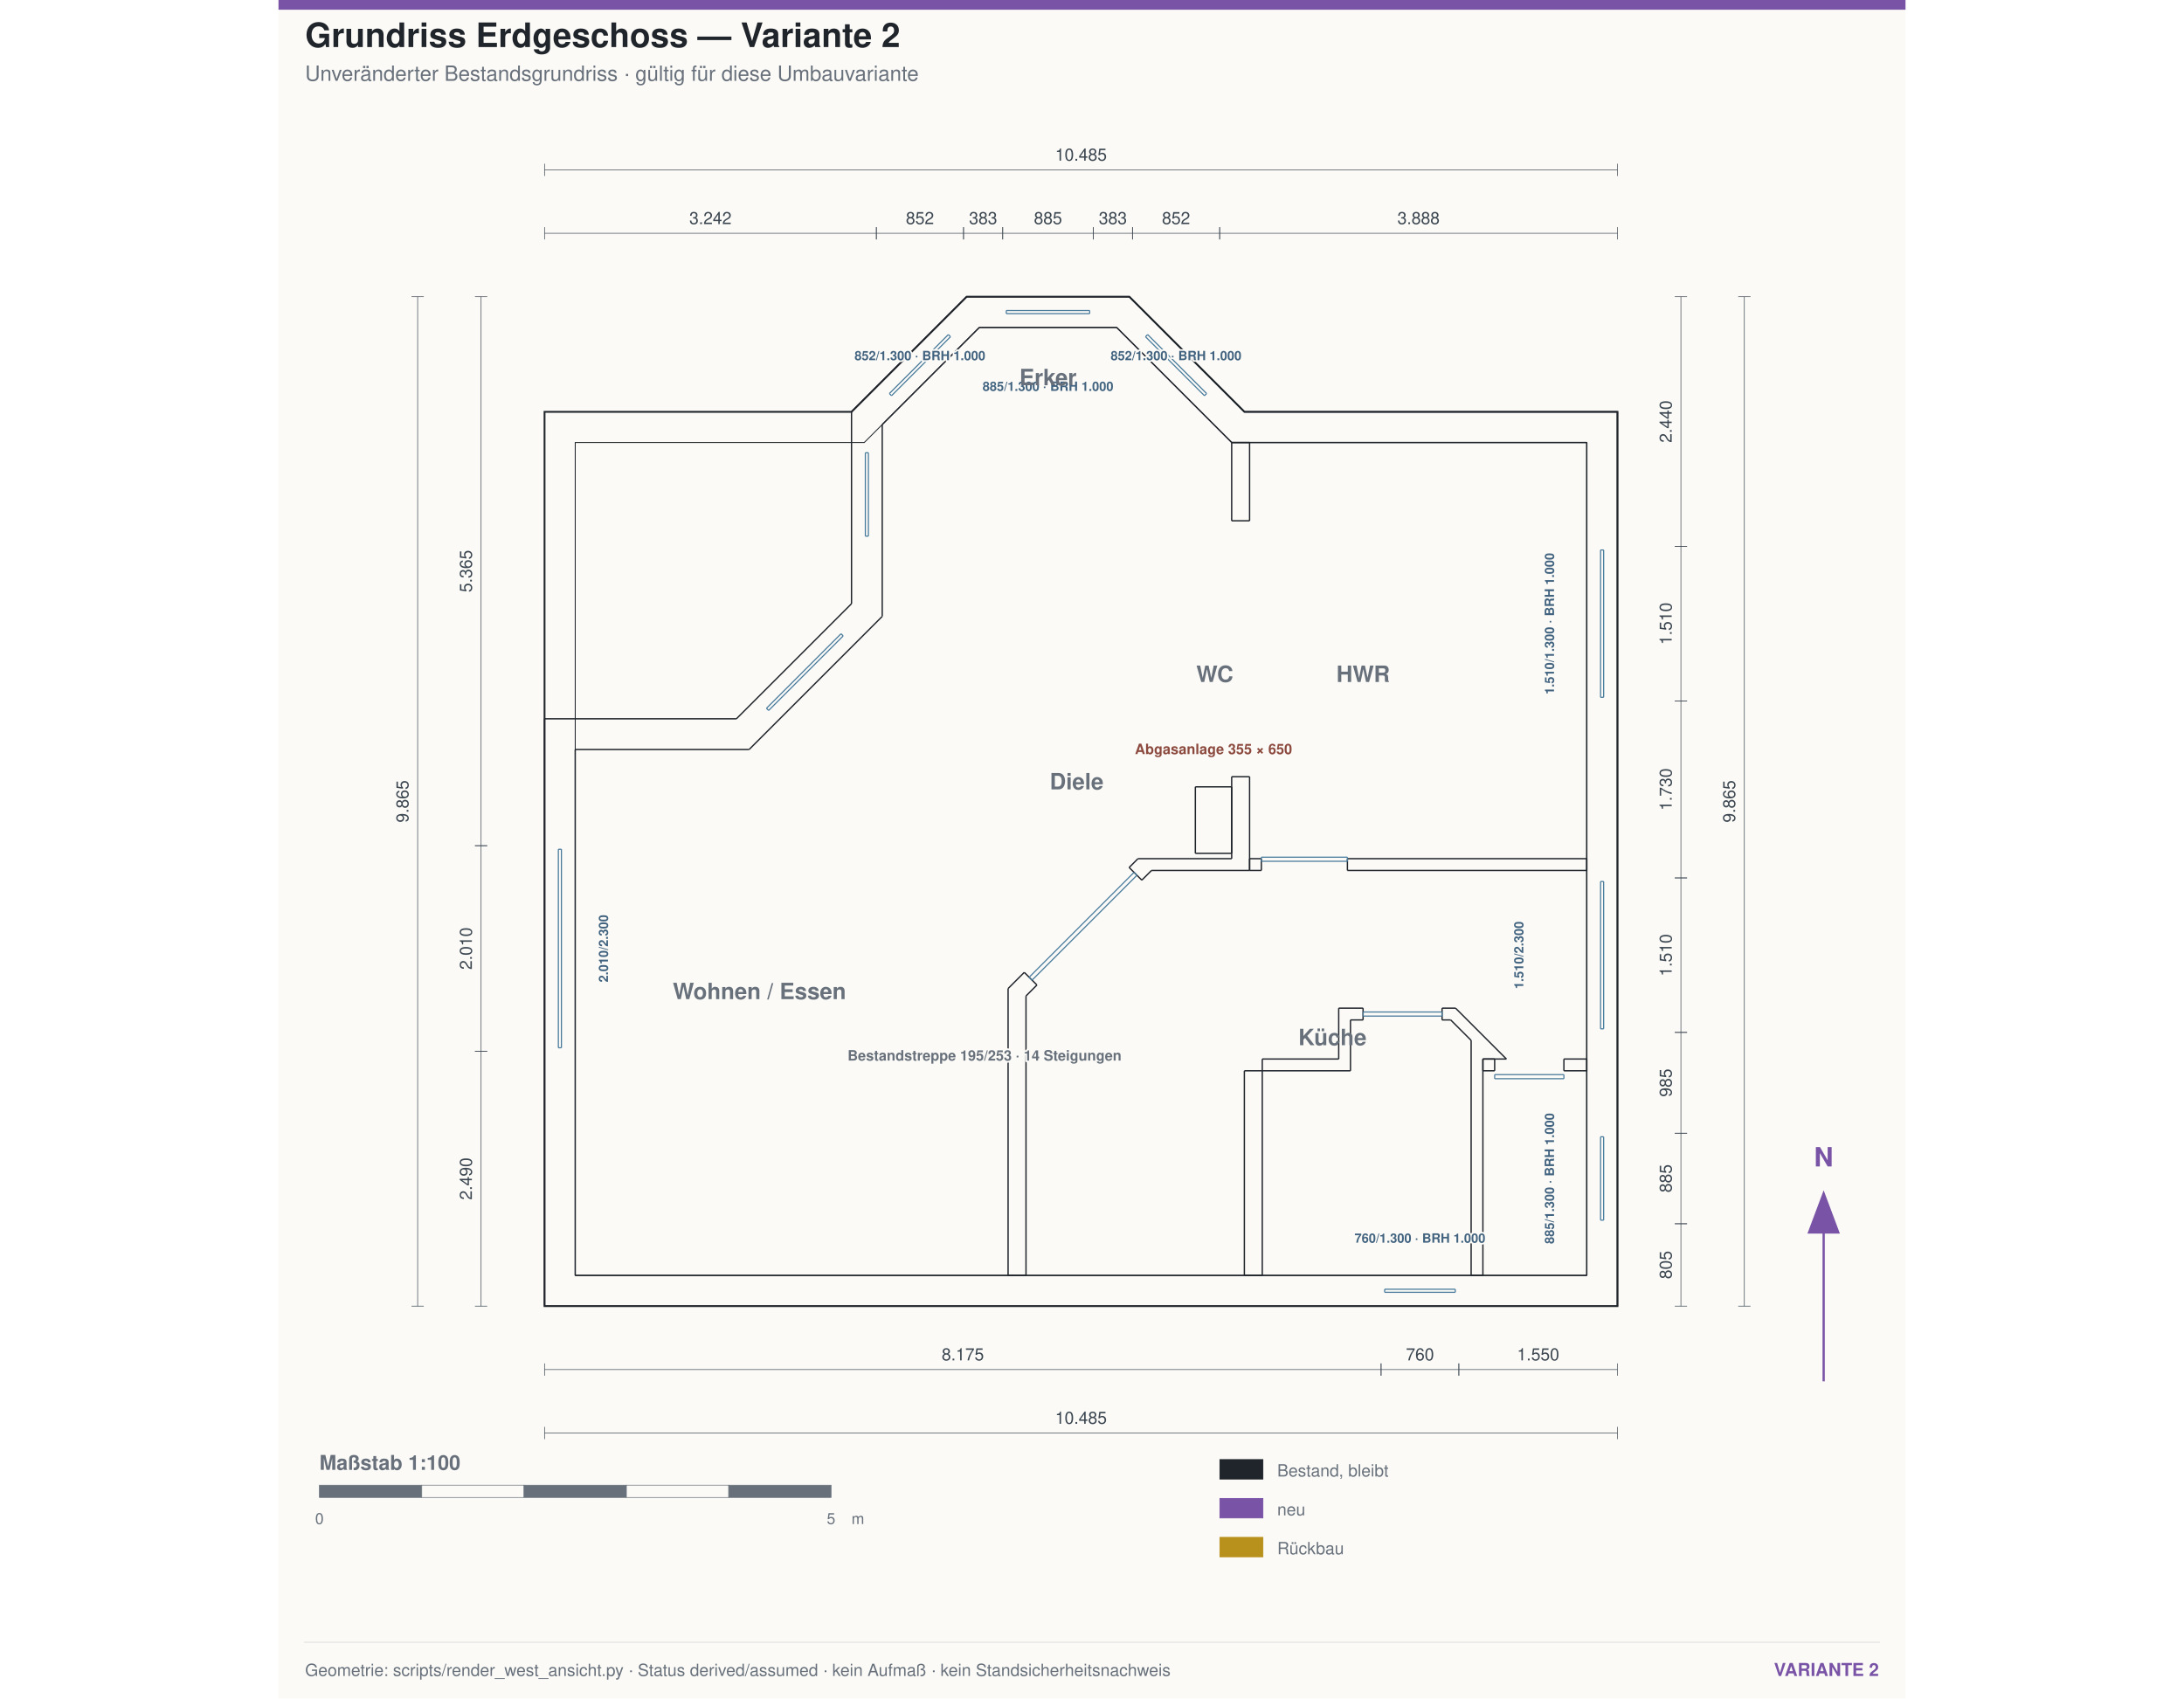
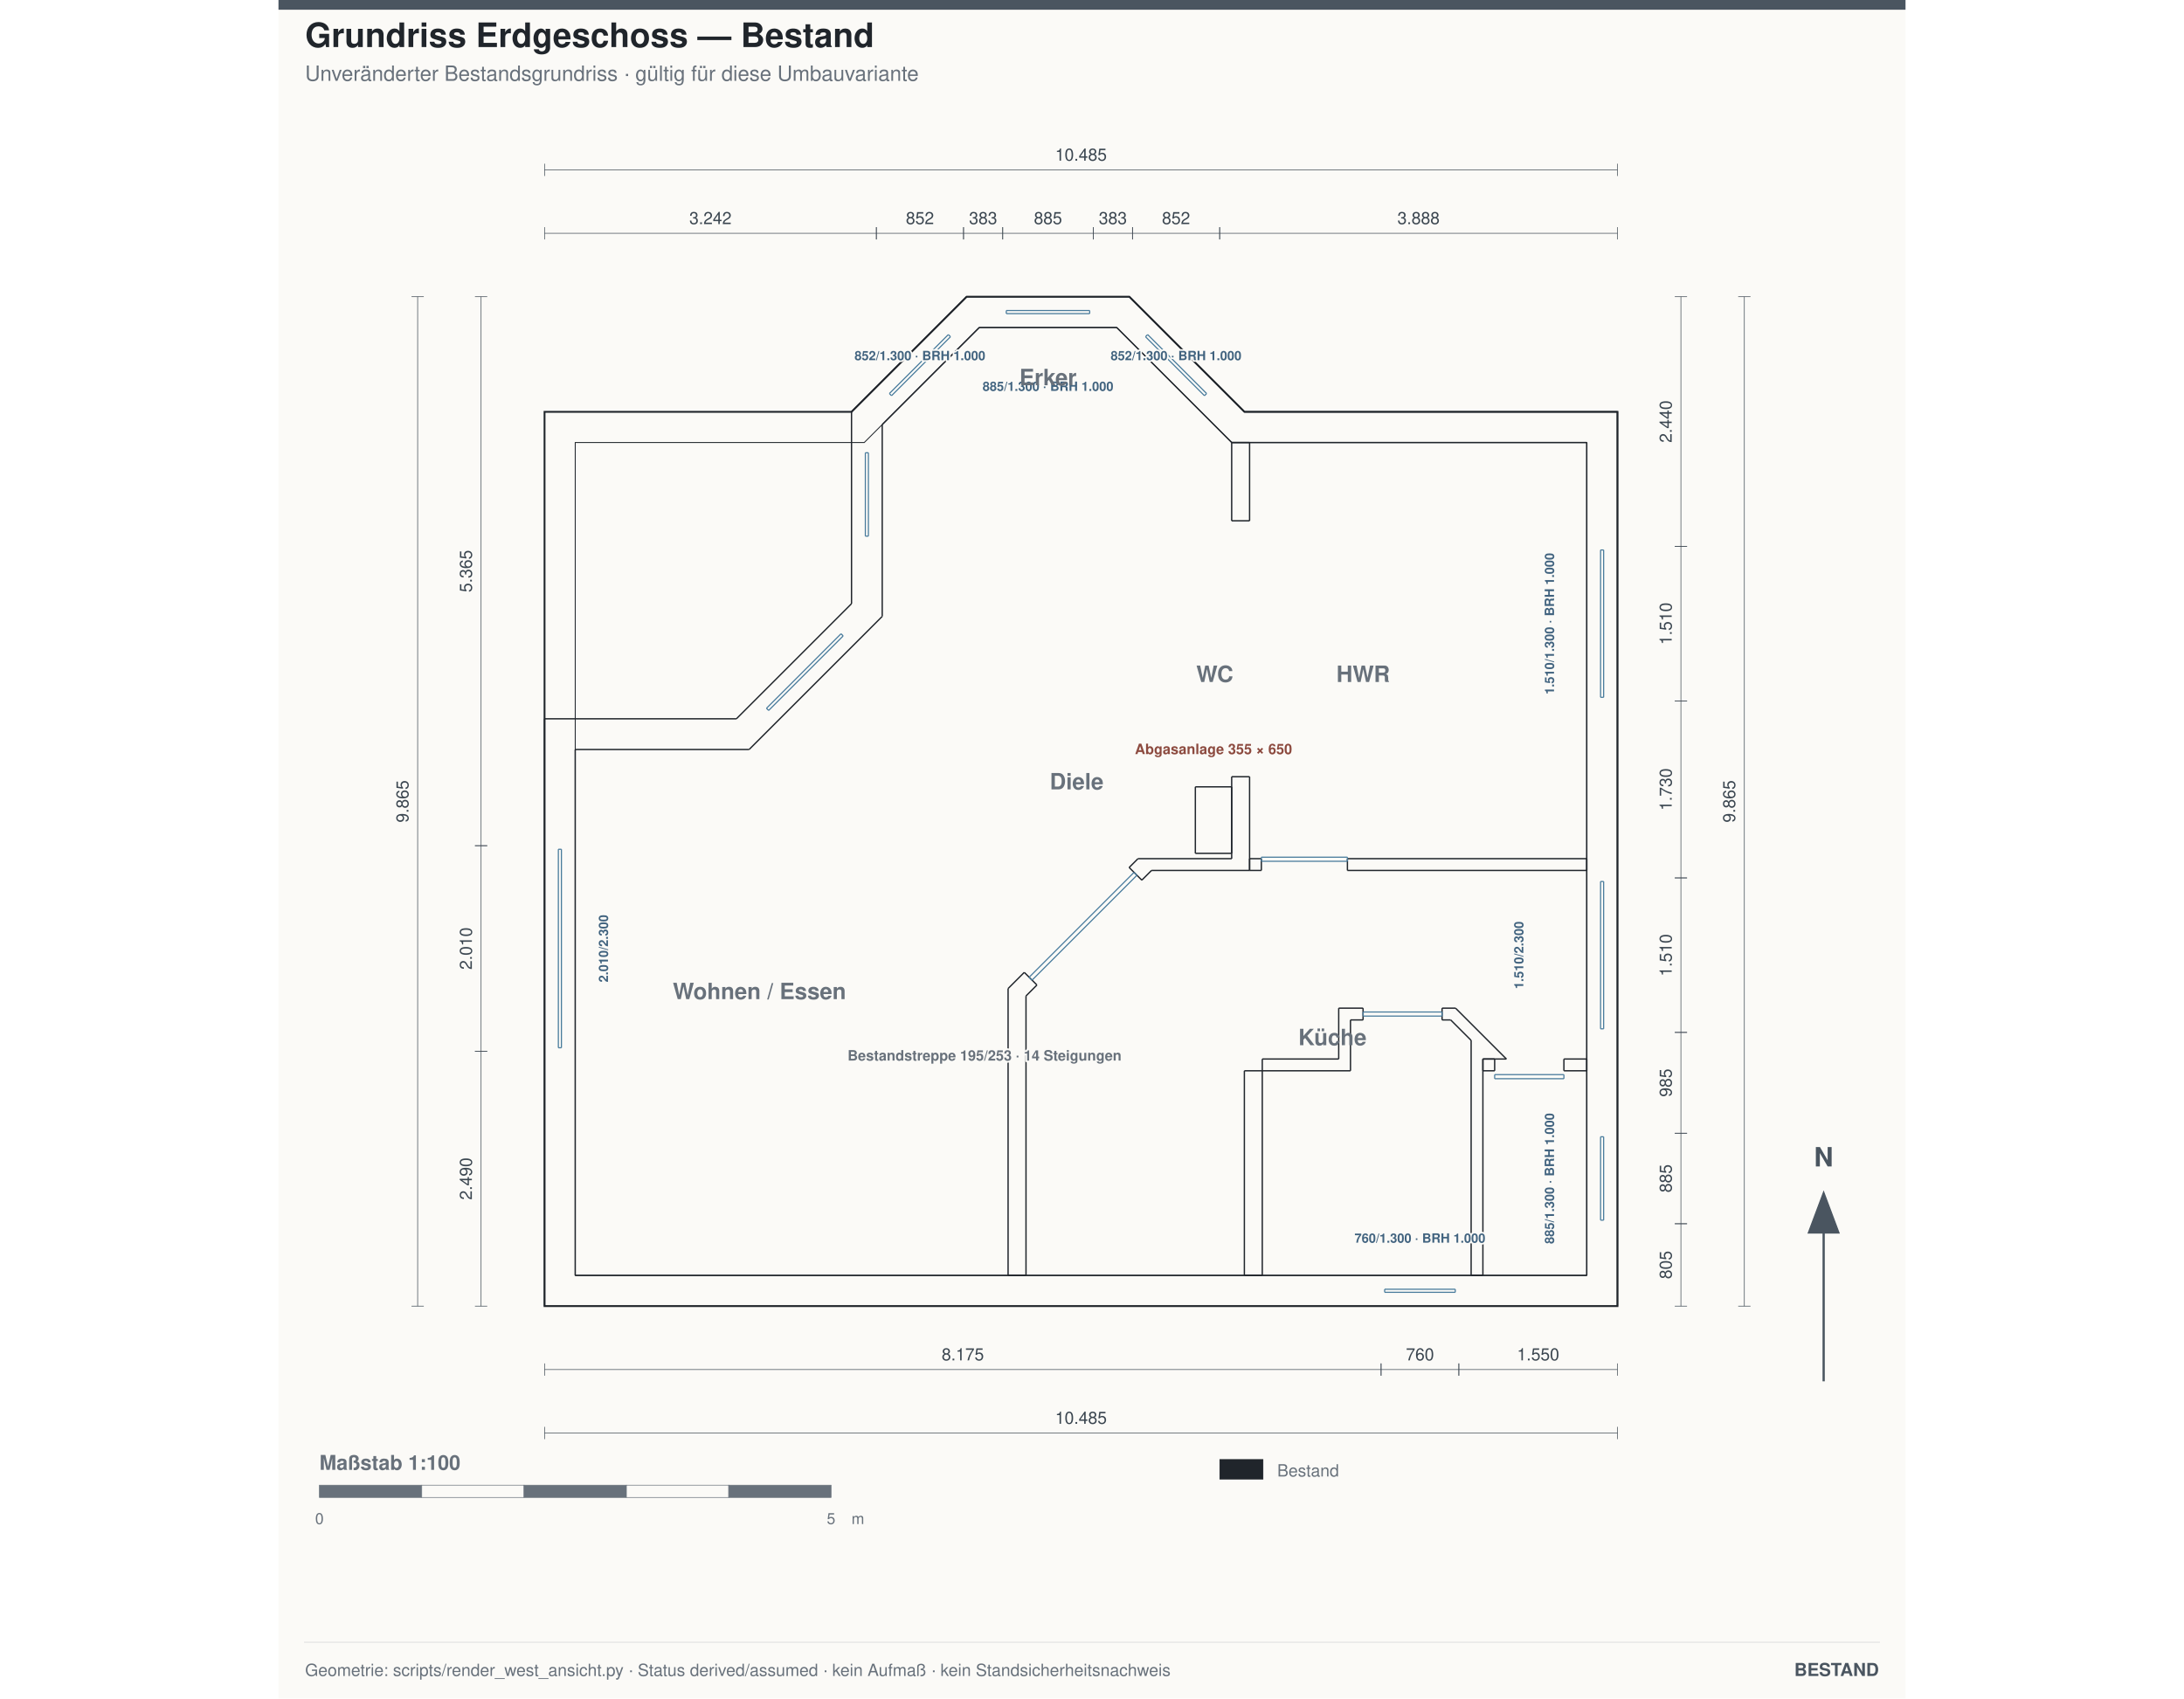
<svg xmlns="http://www.w3.org/2000/svg" width="1800" height="1400" viewBox="-2600 -2900 15900 16600">
  <rect x="-2600" y="-2900" width="15900" height="16600" fill="#fbfaf7" />
-   <rect x="-2600" y="-2900" width="15900" height="95" fill="#7953a6" />
-   <text x="-2340.0" y="-2440.0" font-family="Helvetica,Arial,sans-serif" font-size="330" text-anchor="start" fill="#20252b" font-weight="700">Grundriss Erdgeschoss — Variante 2</text>
+   <rect x="-2600" y="-2900" width="15900" height="95" fill="#4a5560" />
+   <text x="-2340.0" y="-2440.0" font-family="Helvetica,Arial,sans-serif" font-size="330" text-anchor="start" fill="#20252b" font-weight="700">Grundriss Erdgeschoss — Bestand</text>
  <text x="-2340.0" y="-2110.0" font-family="Helvetica,Arial,sans-serif" font-size="205" text-anchor="start" fill="#68717b" font-weight="400">Unveränderter Bestandsgrundriss · gültig für diese Umbauvariante</text>
  <g transform="matrix(1,0,0,1,0,9865.0)">
    <g fill="none" stroke="#20252b" stroke-linecap="butt" stroke-linejoin="miter" stroke-width="13" transform="scale(1, -1)">
      <path id="1" d=" M 0 0 L 10485 0 " />
      <path id="2" d=" M 0 5740 L 0 0 " />
      <path id="3" d=" M 10485 0 L 10485 8740 " />
      <path id="4" d=" M 1875 5740 L 0 5740 " />
      <path id="5" d=" M 10485 8740 L 6840 8740 " />
      <path id="6" d=" M 3000 6865 L 1875 5740 " />
      <path id="7" d=" M 6840 8740 L 5715 9865 " />
      <path id="8" d=" M 3000 8740 L 3000 6865 " />
      <path id="9" d=" M 5715 9865 L 4125 9865 " />
      <path id="10" d=" M 4125 9865 L 3000 8740 " />
      <path id="11" d=" M 300 300 L 10185 300 " />
      <path id="12" d=" M 10185 300 L 10185 8440 " />
      <path id="13" d=" M 10185 8440 L 6715.74 8440 " />
      <path id="14" d=" M 6715.74 8440 L 5590.74 9565 " />
      <path id="15" d=" M 5590.74 9565 L 4249.26 9565 " />
      <path id="16" d=" M 4249.26 9565 L 3300 8615.74 " />
      <path id="17" d=" M 3300 8615.74 L 3300 6740.74 " />
      <path id="18" d=" M 3300 6740.74 L 1999.26 5440 " />
      <path id="19" d=" M 1999.26 5440 L 300 5440 " />
      <path id="20" d=" M 300 5440 L 300 300 " />
      <path id="21" d=" M 4530 300 L 4705 300 " />
      <path id="22" d=" M 4705 300 L 4705 3031.26 " />
      <path id="23" d=" M 4705 3031.26 L 4811.87 3138.13 " />
      <path id="24" d=" M 4811.87 3138.13 L 4688.13 3261.87 " />
      <path id="25" d=" M 4688.13 3261.87 L 4530 3103.74 " />
      <path id="26" d=" M 4530 3103.74 L 4530 300 " />
      <path id="27" d=" M 6839 300 L 7014 300 " />
      <path id="28" d=" M 7014 300 L 7014 2300 " />
      <path id="29" d=" M 7014 2300 L 6839 2300 " />
      <path id="30" d=" M 6839 2300 L 6839 300 " />
      <path id="31" d=" M 5836.87 4163.13 L 5931.74 4258 " />
      <path id="32" d=" M 5931.74 4258 L 6890 4258 " />
      <path id="33" d=" M 6890 4258 L 6890 5174 " />
      <path id="34" d=" M 6890 5174 L 6715 5174 " />
      <path id="35" d=" M 6715 5174 L 6715 4373 " />
      <path id="36" d=" M 6715 4373 L 5799.26 4373 " />
      <path id="37" d=" M 5799.26 4373 L 5713.13 4286.87 " />
      <path id="38" d=" M 5713.13 4286.87 L 5836.87 4163.13 " />
      <path id="39" d=" M 6715 7675 L 6890 7675 " />
      <path id="40" d=" M 6890 7675 L 6890 8440 " />
      <path id="41" d=" M 6890 8440 L 6715 8440 " />
      <path id="42" d=" M 6715 8440 L 6715 7675 " />
      <path id="43" d=" M 8771 2797 L 8855.18 2797 " />
      <path id="44" d=" M 8855.18 2797 L 9055 2597.18 " />
      <path id="45" d=" M 9055 2597.18 L 9055 300 " />
      <path id="46" d=" M 9055 300 L 9170 300 " />
      <path id="47" d=" M 9170 300 L 9170 2415 " />
      <path id="48" d=" M 9170 2415 L 9399.82 2415 " />
      <path id="49" d=" M 9399.82 2415 L 8902.82 2912 " />
      <path id="50" d=" M 8902.82 2912 L 8771 2912 " />
      <path id="51" d=" M 8771 2912 L 8771 2797 " />
      <path id="52" d=" M 7014 2300 L 7876 2300 " />
      <path id="53" d=" M 7876 2300 L 7876 2797 " />
      <path id="54" d=" M 7876 2797 L 7999 2797 " />
      <path id="55" d=" M 7999 2797 L 7999 2912 " />
      <path id="56" d=" M 7999 2912 L 7761 2912 " />
      <path id="57" d=" M 7761 2912 L 7761 2415 " />
      <path id="58" d=" M 7761 2415 L 7014 2415 " />
      <path id="59" d=" M 7014 2415 L 7014 2300 " />
      <path id="60" d=" M 6890 4258 L 7005 4258 " />
      <path id="61" d=" M 7005 4258 L 7005 4373 " />
      <path id="62" d=" M 7005 4373 L 6890 4373 " />
      <path id="63" d=" M 6890 4373 L 6890 4258 " />
      <path id="64" d=" M 7846 4258 L 10185 4258 " />
      <path id="65" d=" M 10185 4258 L 10185 4373 " />
      <path id="66" d=" M 10185 4373 L 7846 4373 " />
      <path id="67" d=" M 7846 4373 L 7846 4258 " />
      <path id="68" d=" M 9170 2300 L 9285 2300 " />
      <path id="69" d=" M 9285 2300 L 9285 2415 " />
      <path id="70" d=" M 9285 2415 L 9170 2415 " />
      <path id="71" d=" M 9170 2415 L 9170 2300 " />
      <path id="72" d=" M 9961.61 2300 L 10185 2300 " />
      <path id="73" d=" M 10185 2300 L 10185 2415 " />
      <path id="74" d=" M 10185 2415 L 9961.61 2415 " />
      <path id="75" d=" M 9961.61 2415 L 9961.61 2300 " />
      <path id="76" d=" M 6360 4425 L 6715 4425 " />
      <path id="77" d=" M 6715 4425 L 6715 5075 " />
      <path id="78" d=" M 6715 5075 L 6360 5075 " />
      <path id="79" d=" M 6360 5075 L 6360 4425 " />
    </g>
  </g>
  <g transform="matrix(1,0,0,1,0,9865.0)">
    <g fill="none" stroke="#477a9b" stroke-linecap="butt" stroke-linejoin="miter" stroke-width="11" transform="scale(1, -1)">
      <path id="1" d=" M 8210 135 L 8210 165 " />
      <path id="2" d=" M 8900 135 L 8900 165 " />
      <path id="3" d=" M 8210 135 L 8900 135 " />
      <path id="4" d=" M 8210 165 L 8900 165 " />
      <path id="5" d=" M 10350 840 L 10320 840 " />
      <path id="6" d=" M 10350 1655 L 10320 1655 " />
      <path id="7" d=" M 10350 840 L 10350 1655 " />
      <path id="8" d=" M 10320 840 L 10320 1655 " />
      <path id="9" d=" M 10350 5950 L 10320 5950 " />
      <path id="10" d=" M 10350 7390 L 10320 7390 " />
      <path id="11" d=" M 10350 5950 L 10350 7390 " />
      <path id="12" d=" M 10320 5950 L 10320 7390 " />
      <path id="13" d=" M 6470.19 8918.89 L 6448.97 8897.68 " />
      <path id="14" d=" M 5893.89 9495.19 L 5872.68 9473.97 " />
      <path id="15" d=" M 6470.19 8918.89 L 5893.89 9495.19 " />
      <path id="16" d=" M 6448.97 8897.68 L 5872.68 9473.97 " />
      <path id="17" d=" M 5327.5 9730 L 5327.5 9700 " />
      <path id="18" d=" M 4512.5 9730 L 4512.5 9700 " />
      <path id="19" d=" M 5327.5 9730 L 4512.5 9730 " />
      <path id="20" d=" M 5327.5 9700 L 4512.5 9700 " />
      <path id="21" d=" M 3946.11 9495.19 L 3967.32 9473.97 " />
      <path id="22" d=" M 3369.81 8918.89 L 3391.03 8897.68 " />
      <path id="23" d=" M 3946.11 9495.19 L 3369.81 8918.89 " />
      <path id="24" d=" M 3967.32 9473.97 L 3391.03 8897.68 " />
      <path id="25" d=" M 3135 8340 L 3165 8340 " />
      <path id="26" d=" M 3135 7525 L 3165 7525 " />
      <path id="27" d=" M 3135 8340 L 3135 7525 " />
      <path id="28" d=" M 3165 8340 L 3165 7525 " />
      <path id="29" d=" M 135 4465 L 165 4465 " />
      <path id="30" d=" M 135 2525 L 165 2525 " />
      <path id="31" d=" M 135 4465 L 135 2525 " />
      <path id="32" d=" M 165 4465 L 165 2525 " />
      <path id="33" d=" M 10350 2710 L 10320 2710 " />
      <path id="34" d=" M 10350 4150 L 10320 4150 " />
      <path id="35" d=" M 10350 2710 L 10350 4150 " />
      <path id="36" d=" M 10320 2710 L 10320 4150 " />
      <path id="37" d=" M 2897.12 6571.2 L 2918.33 6549.99 " />
      <path id="38" d=" M 2168.8 5842.88 L 2190.01 5821.67 " />
      <path id="39" d=" M 2897.12 6571.2 L 2168.8 5842.88 " />
      <path id="40" d=" M 2918.33 6549.99 L 2190.01 5821.67 " />
      <path id="41" d=" M 7999 2834.5 L 7999 2874.5 " />
      <path id="42" d=" M 8771 2834.5 L 8771 2874.5 " />
      <path id="43" d=" M 7999 2834.5 L 8771 2834.5 " />
      <path id="44" d=" M 7999 2874.5 L 8771 2874.5 " />
      <path id="45" d=" M 9285 2222.5 L 9285 2262.5 " />
      <path id="46" d=" M 9961.61 2222.5 L 9961.61 2262.5 " />
      <path id="47" d=" M 9285 2222.5 L 9961.61 2222.5 " />
      <path id="48" d=" M 9285 2262.5 L 9961.61 2262.5 " />
      <path id="49" d=" M 7005 4347.5 L 7005 4387.5 " />
      <path id="50" d=" M 7846 4347.5 L 7846 4387.5 " />
      <path id="51" d=" M 7005 4347.5 L 7846 4347.5 " />
      <path id="52" d=" M 7005 4387.5 L 7846 4387.5 " />
      <path id="53" d=" M 4764.14 3185.86 L 4735.86 3214.14 " />
      <path id="54" d=" M 5789.14 4210.86 L 5760.86 4239.14 " />
      <path id="55" d=" M 4764.14 3185.86 L 5789.14 4210.86 " />
      <path id="56" d=" M 4735.86 3214.14 L 5760.86 4239.14 " />
    </g>
  </g>
  <polygon points="0.0,9865.0 10485.0,9865.0 10485.0,1125.0 6840.0,1125.0 5715.0,0.0 4125.0,0.0 3000.0,1125.0 0.0,1125.0" fill="none" stroke="#20252b" stroke-width="18" />
  <polygon points="300.0,9565.0 10185.0,9565.0 10185.0,1425.0 6715.7,1425.0 5590.7,300.0 4249.3,300.0 3124.3,1425.0 300.0,1425.0" fill="none" stroke="#20252b" stroke-width="9" />
  <line x1="0.0" y1="10485.0" x2="8175.0" y2="10485.0" stroke="#3b4650" stroke-width="6" />
  <line x1="0.0" y1="10425.0" x2="0.0" y2="10545.0" stroke="#3b4650" stroke-width="6" />
  <line x1="8175.0" y1="10425.0" x2="8175.0" y2="10545.0" stroke="#3b4650" stroke-width="6" />
  <text x="4087.5" y="10395.0" font-family="Helvetica,Arial,sans-serif" font-size="165" text-anchor="middle" fill="#3b4650" font-weight="400">8.175</text>
  <line x1="8175.0" y1="10485.0" x2="8935.0" y2="10485.0" stroke="#3b4650" stroke-width="6" />
  <line x1="8175.0" y1="10425.0" x2="8175.0" y2="10545.0" stroke="#3b4650" stroke-width="6" />
  <line x1="8935.0" y1="10425.0" x2="8935.0" y2="10545.0" stroke="#3b4650" stroke-width="6" />
  <text x="8555.0" y="10395.0" font-family="Helvetica,Arial,sans-serif" font-size="165" text-anchor="middle" fill="#3b4650" font-weight="400">760</text>
  <line x1="8935.0" y1="10485.0" x2="10485.0" y2="10485.0" stroke="#3b4650" stroke-width="6" />
  <line x1="8935.0" y1="10425.0" x2="8935.0" y2="10545.0" stroke="#3b4650" stroke-width="6" />
  <line x1="10485.0" y1="10425.0" x2="10485.0" y2="10545.0" stroke="#3b4650" stroke-width="6" />
  <text x="9710.0" y="10395.0" font-family="Helvetica,Arial,sans-serif" font-size="165" text-anchor="middle" fill="#3b4650" font-weight="400">1.550</text>
  <line x1="0.0" y1="11105.0" x2="10485.0" y2="11105.0" stroke="#3b4650" stroke-width="6" />
  <line x1="0.0" y1="11045.0" x2="0.0" y2="11165.0" stroke="#3b4650" stroke-width="6" />
  <line x1="10485.0" y1="11045.0" x2="10485.0" y2="11165.0" stroke="#3b4650" stroke-width="6" />
  <text x="5242.5" y="11015.0" font-family="Helvetica,Arial,sans-serif" font-size="165" text-anchor="middle" fill="#3b4650" font-weight="400">10.485</text>
  <line x1="0.0" y1="-620.0" x2="3242.5" y2="-620.0" stroke="#3b4650" stroke-width="6" />
  <line x1="0.0" y1="-680.0" x2="0.0" y2="-560.0" stroke="#3b4650" stroke-width="6" />
  <line x1="3242.5" y1="-680.0" x2="3242.5" y2="-560.0" stroke="#3b4650" stroke-width="6" />
  <text x="1621.2" y="-710.0" font-family="Helvetica,Arial,sans-serif" font-size="165" text-anchor="middle" fill="#3b4650" font-weight="400">3.242</text>
  <line x1="3242.5" y1="-620.0" x2="4094.6" y2="-620.0" stroke="#3b4650" stroke-width="6" />
  <line x1="3242.5" y1="-680.0" x2="3242.5" y2="-560.0" stroke="#3b4650" stroke-width="6" />
  <line x1="4094.6" y1="-680.0" x2="4094.6" y2="-560.0" stroke="#3b4650" stroke-width="6" />
  <text x="3668.6" y="-710.0" font-family="Helvetica,Arial,sans-serif" font-size="165" text-anchor="middle" fill="#3b4650" font-weight="400">852</text>
  <line x1="4094.6" y1="-620.0" x2="4477.5" y2="-620.0" stroke="#3b4650" stroke-width="6" />
  <line x1="4094.6" y1="-680.0" x2="4094.6" y2="-560.0" stroke="#3b4650" stroke-width="6" />
  <line x1="4477.5" y1="-680.0" x2="4477.5" y2="-560.0" stroke="#3b4650" stroke-width="6" />
  <text x="4286.1" y="-710.0" font-family="Helvetica,Arial,sans-serif" font-size="165" text-anchor="middle" fill="#3b4650" font-weight="400">383</text>
  <line x1="4477.5" y1="-620.0" x2="5362.5" y2="-620.0" stroke="#3b4650" stroke-width="6" />
  <line x1="4477.5" y1="-680.0" x2="4477.5" y2="-560.0" stroke="#3b4650" stroke-width="6" />
  <line x1="5362.5" y1="-680.0" x2="5362.5" y2="-560.0" stroke="#3b4650" stroke-width="6" />
  <text x="4920.0" y="-710.0" font-family="Helvetica,Arial,sans-serif" font-size="165" text-anchor="middle" fill="#3b4650" font-weight="400">885</text>
  <line x1="5362.5" y1="-620.0" x2="5745.4" y2="-620.0" stroke="#3b4650" stroke-width="6" />
  <line x1="5362.5" y1="-680.0" x2="5362.5" y2="-560.0" stroke="#3b4650" stroke-width="6" />
  <line x1="5745.4" y1="-680.0" x2="5745.4" y2="-560.0" stroke="#3b4650" stroke-width="6" />
  <text x="5553.9" y="-710.0" font-family="Helvetica,Arial,sans-serif" font-size="165" text-anchor="middle" fill="#3b4650" font-weight="400">383</text>
  <line x1="5745.4" y1="-620.0" x2="6597.5" y2="-620.0" stroke="#3b4650" stroke-width="6" />
  <line x1="5745.4" y1="-680.0" x2="5745.4" y2="-560.0" stroke="#3b4650" stroke-width="6" />
  <line x1="6597.5" y1="-680.0" x2="6597.5" y2="-560.0" stroke="#3b4650" stroke-width="6" />
  <text x="6171.4" y="-710.0" font-family="Helvetica,Arial,sans-serif" font-size="165" text-anchor="middle" fill="#3b4650" font-weight="400">852</text>
  <line x1="6597.5" y1="-620.0" x2="10485.0" y2="-620.0" stroke="#3b4650" stroke-width="6" />
  <line x1="6597.5" y1="-680.0" x2="6597.5" y2="-560.0" stroke="#3b4650" stroke-width="6" />
  <line x1="10485.0" y1="-680.0" x2="10485.0" y2="-560.0" stroke="#3b4650" stroke-width="6" />
  <text x="8541.2" y="-710.0" font-family="Helvetica,Arial,sans-serif" font-size="165" text-anchor="middle" fill="#3b4650" font-weight="400">3.888</text>
  <line x1="0.0" y1="-1240.0" x2="10485.0" y2="-1240.0" stroke="#3b4650" stroke-width="6" />
  <line x1="0.0" y1="-1300.0" x2="0.0" y2="-1180.0" stroke="#3b4650" stroke-width="6" />
  <line x1="10485.0" y1="-1300.0" x2="10485.0" y2="-1180.0" stroke="#3b4650" stroke-width="6" />
  <text x="5242.5" y="-1330.0" font-family="Helvetica,Arial,sans-serif" font-size="165" text-anchor="middle" fill="#3b4650" font-weight="400">10.485</text>
  <line x1="-620.0" y1="9865.0" x2="-620.0" y2="7375.0" stroke="#3b4650" stroke-width="6" />
  <line x1="-680.0" y1="9865.0" x2="-560.0" y2="9865.0" stroke="#3b4650" stroke-width="6" />
  <line x1="-680.0" y1="7375.0" x2="-560.0" y2="7375.0" stroke="#3b4650" stroke-width="6" />
  <g transform="rotate(-90 -710.0 8620.0)">
    <text x="-710.0" y="8620.0" font-family="Helvetica,Arial,sans-serif" font-size="165" text-anchor="middle" fill="#3b4650" font-weight="400">2.490</text>
  </g>
  <line x1="-620.0" y1="7375.0" x2="-620.0" y2="5365.0" stroke="#3b4650" stroke-width="6" />
  <line x1="-680.0" y1="7375.0" x2="-560.0" y2="7375.0" stroke="#3b4650" stroke-width="6" />
  <line x1="-680.0" y1="5365.0" x2="-560.0" y2="5365.0" stroke="#3b4650" stroke-width="6" />
  <g transform="rotate(-90 -710.0 6370.0)">
    <text x="-710.0" y="6370.0" font-family="Helvetica,Arial,sans-serif" font-size="165" text-anchor="middle" fill="#3b4650" font-weight="400">2.010</text>
  </g>
  <line x1="-620.0" y1="5365.0" x2="-620.0" y2="0.0" stroke="#3b4650" stroke-width="6" />
  <line x1="-680.0" y1="5365.0" x2="-560.0" y2="5365.0" stroke="#3b4650" stroke-width="6" />
  <line x1="-680.0" y1="0.0" x2="-560.0" y2="0.0" stroke="#3b4650" stroke-width="6" />
  <g transform="rotate(-90 -710.0 2682.5)">
    <text x="-710.0" y="2682.5" font-family="Helvetica,Arial,sans-serif" font-size="165" text-anchor="middle" fill="#3b4650" font-weight="400">5.365</text>
  </g>
  <line x1="-1240.0" y1="9865.0" x2="-1240.0" y2="0.0" stroke="#3b4650" stroke-width="6" />
  <line x1="-1300.0" y1="9865.0" x2="-1180.0" y2="9865.0" stroke="#3b4650" stroke-width="6" />
  <line x1="-1300.0" y1="0.0" x2="-1180.0" y2="0.0" stroke="#3b4650" stroke-width="6" />
  <g transform="rotate(-90 -1330.0 4932.5)">
    <text x="-1330.0" y="4932.5" font-family="Helvetica,Arial,sans-serif" font-size="165" text-anchor="middle" fill="#3b4650" font-weight="400">9.865</text>
  </g>
  <line x1="11105.0" y1="9865.0" x2="11105.0" y2="9060.0" stroke="#3b4650" stroke-width="6" />
  <line x1="11045.0" y1="9865.0" x2="11165.0" y2="9865.0" stroke="#3b4650" stroke-width="6" />
  <line x1="11045.0" y1="9060.0" x2="11165.0" y2="9060.0" stroke="#3b4650" stroke-width="6" />
  <g transform="rotate(-90 11015.0 9462.5)">
    <text x="11015.0" y="9462.5" font-family="Helvetica,Arial,sans-serif" font-size="165" text-anchor="middle" fill="#3b4650" font-weight="400">805</text>
  </g>
  <line x1="11105.0" y1="9060.0" x2="11105.0" y2="8175.0" stroke="#3b4650" stroke-width="6" />
  <line x1="11045.0" y1="9060.0" x2="11165.0" y2="9060.0" stroke="#3b4650" stroke-width="6" />
  <line x1="11045.0" y1="8175.0" x2="11165.0" y2="8175.0" stroke="#3b4650" stroke-width="6" />
  <g transform="rotate(-90 11015.0 8617.5)">
    <text x="11015.0" y="8617.5" font-family="Helvetica,Arial,sans-serif" font-size="165" text-anchor="middle" fill="#3b4650" font-weight="400">885</text>
  </g>
  <line x1="11105.0" y1="8175.0" x2="11105.0" y2="7190.0" stroke="#3b4650" stroke-width="6" />
  <line x1="11045.0" y1="8175.0" x2="11165.0" y2="8175.0" stroke="#3b4650" stroke-width="6" />
  <line x1="11045.0" y1="7190.0" x2="11165.0" y2="7190.0" stroke="#3b4650" stroke-width="6" />
  <g transform="rotate(-90 11015.0 7682.5)">
    <text x="11015.0" y="7682.5" font-family="Helvetica,Arial,sans-serif" font-size="165" text-anchor="middle" fill="#3b4650" font-weight="400">985</text>
  </g>
  <line x1="11105.0" y1="7190.0" x2="11105.0" y2="5680.0" stroke="#3b4650" stroke-width="6" />
  <line x1="11045.0" y1="7190.0" x2="11165.0" y2="7190.0" stroke="#3b4650" stroke-width="6" />
  <line x1="11045.0" y1="5680.0" x2="11165.0" y2="5680.0" stroke="#3b4650" stroke-width="6" />
  <g transform="rotate(-90 11015.0 6435.0)">
    <text x="11015.0" y="6435.0" font-family="Helvetica,Arial,sans-serif" font-size="165" text-anchor="middle" fill="#3b4650" font-weight="400">1.510</text>
  </g>
  <line x1="11105.0" y1="5680.0" x2="11105.0" y2="3950.0" stroke="#3b4650" stroke-width="6" />
  <line x1="11045.0" y1="5680.0" x2="11165.0" y2="5680.0" stroke="#3b4650" stroke-width="6" />
  <line x1="11045.0" y1="3950.0" x2="11165.0" y2="3950.0" stroke="#3b4650" stroke-width="6" />
  <g transform="rotate(-90 11015.0 4815.0)">
    <text x="11015.0" y="4815.0" font-family="Helvetica,Arial,sans-serif" font-size="165" text-anchor="middle" fill="#3b4650" font-weight="400">1.730</text>
  </g>
  <line x1="11105.0" y1="3950.0" x2="11105.0" y2="2440.0" stroke="#3b4650" stroke-width="6" />
  <line x1="11045.0" y1="3950.0" x2="11165.0" y2="3950.0" stroke="#3b4650" stroke-width="6" />
  <line x1="11045.0" y1="2440.0" x2="11165.0" y2="2440.0" stroke="#3b4650" stroke-width="6" />
  <g transform="rotate(-90 11015.0 3195.0)">
    <text x="11015.0" y="3195.0" font-family="Helvetica,Arial,sans-serif" font-size="165" text-anchor="middle" fill="#3b4650" font-weight="400">1.510</text>
  </g>
  <line x1="11105.0" y1="2440.0" x2="11105.0" y2="0.0" stroke="#3b4650" stroke-width="6" />
  <line x1="11045.0" y1="2440.0" x2="11165.0" y2="2440.0" stroke="#3b4650" stroke-width="6" />
  <line x1="11045.0" y1="0.0" x2="11165.0" y2="0.0" stroke="#3b4650" stroke-width="6" />
  <g transform="rotate(-90 11015.0 1220.0)">
    <text x="11015.0" y="1220.0" font-family="Helvetica,Arial,sans-serif" font-size="165" text-anchor="middle" fill="#3b4650" font-weight="400">2.440</text>
  </g>
  <line x1="11725.0" y1="9865.0" x2="11725.0" y2="0.0" stroke="#3b4650" stroke-width="6" />
  <line x1="11665.0" y1="9865.0" x2="11785.0" y2="9865.0" stroke="#3b4650" stroke-width="6" />
  <line x1="11665.0" y1="0.0" x2="11785.0" y2="0.0" stroke="#3b4650" stroke-width="6" />
  <g transform="rotate(-90 11635.0 4932.5)">
    <text x="11635.0" y="4932.5" font-family="Helvetica,Arial,sans-serif" font-size="165" text-anchor="middle" fill="#3b4650" font-weight="400">9.865</text>
  </g>
  <text x="3668.6" y="620.0" font-family="Helvetica,Arial,sans-serif" font-size="125" text-anchor="middle" fill="#41637f" font-weight="600" stroke="#fbfaf7" stroke-width="32" stroke-linejoin="round" paint-order="stroke">852/1.300 · BRH 1.000</text>
  <text x="4920.0" y="920.0" font-family="Helvetica,Arial,sans-serif" font-size="125" text-anchor="middle" fill="#41637f" font-weight="600" stroke="#fbfaf7" stroke-width="32" stroke-linejoin="round" paint-order="stroke">885/1.300 · BRH 1.000</text>
  <text x="6171.4" y="620.0" font-family="Helvetica,Arial,sans-serif" font-size="125" text-anchor="middle" fill="#41637f" font-weight="600" stroke="#fbfaf7" stroke-width="32" stroke-linejoin="round" paint-order="stroke">852/1.300 · BRH 1.000</text>
  <g transform="rotate(-90 9865.0 8617.5)">
    <text x="9865.0" y="8617.5" font-family="Helvetica,Arial,sans-serif" font-size="125" text-anchor="middle" fill="#41637f" font-weight="600" stroke="#fbfaf7" stroke-width="32" stroke-linejoin="round" paint-order="stroke">885/1.300 · BRH 1.000</text>
  </g>
  <g transform="rotate(-90 9565.0 6435.0)">
    <text x="9565.0" y="6435.0" font-family="Helvetica,Arial,sans-serif" font-size="125" text-anchor="middle" fill="#41637f" font-weight="600" stroke="#fbfaf7" stroke-width="32" stroke-linejoin="round" paint-order="stroke">1.510/2.300</text>
  </g>
  <g transform="rotate(-90 9865.0 3195.0)">
    <text x="9865.0" y="3195.0" font-family="Helvetica,Arial,sans-serif" font-size="125" text-anchor="middle" fill="#41637f" font-weight="600" stroke="#fbfaf7" stroke-width="32" stroke-linejoin="round" paint-order="stroke">1.510/1.300 · BRH 1.000</text>
  </g>
  <text x="8555.0" y="9245.0" font-family="Helvetica,Arial,sans-serif" font-size="125" text-anchor="middle" fill="#41637f" font-weight="600" stroke="#fbfaf7" stroke-width="32" stroke-linejoin="round" paint-order="stroke">760/1.300 · BRH 1.000</text>
  <g transform="rotate(-90 620.0 6370.0)">
    <text x="620.0" y="6370.0" font-family="Helvetica,Arial,sans-serif" font-size="125" text-anchor="middle" fill="#41637f" font-weight="600" stroke="#fbfaf7" stroke-width="32" stroke-linejoin="round" paint-order="stroke">2.010/2.300</text>
  </g>
  <text x="6537.5" y="4470.0" font-family="Helvetica,Arial,sans-serif" font-size="140" text-anchor="middle" fill="#8c4a3f" font-weight="600" stroke="#fbfaf7" stroke-width="36" stroke-linejoin="round" paint-order="stroke">Abgasanlage 355 × 650</text>
  <text x="4300.0" y="7465.0" font-family="Helvetica,Arial,sans-serif" font-size="140" text-anchor="middle" fill="#68717b" font-weight="600" stroke="#fbfaf7" stroke-width="36" stroke-linejoin="round" paint-order="stroke">Bestandstreppe 195/253 · 14 Steigungen</text>
  <text x="2100.0" y="6865.0" font-family="Helvetica,Arial,sans-serif" font-size="220" text-anchor="middle" fill="#68717b" font-weight="600">Wohnen / Essen</text>
  <text x="7700.0" y="7315.0" font-family="Helvetica,Arial,sans-serif" font-size="220" text-anchor="middle" fill="#68717b" font-weight="600">Küche</text>
  <text x="5200.0" y="4815.0" font-family="Helvetica,Arial,sans-serif" font-size="220" text-anchor="middle" fill="#68717b" font-weight="600">Diele</text>
  <text x="8000.0" y="3765.0" font-family="Helvetica,Arial,sans-serif" font-size="220" text-anchor="middle" fill="#68717b" font-weight="600">HWR</text>
  <text x="6550.0" y="3765.0" font-family="Helvetica,Arial,sans-serif" font-size="220" text-anchor="middle" fill="#68717b" font-weight="600">WC</text>
  <text x="4920.0" y="865.0" font-family="Helvetica,Arial,sans-serif" font-size="220" text-anchor="middle" fill="#68717b" font-weight="600">Erker</text>
-   <line x1="12500.0" y1="10600.0" x2="12500.0" y2="9100.0" stroke="#7953a6" stroke-width="22" />
-   <polygon points="12500.0,8750.0 12350.0,9150.0 12650.0,9150.0" fill="#7953a6" stroke="#7953a6" stroke-width="12" />
-   <text x="12500.0" y="8500.0" font-family="Helvetica,Arial,sans-serif" font-size="260" text-anchor="middle" fill="#7953a6" font-weight="700">N</text>
+   <line x1="12500.0" y1="10600.0" x2="12500.0" y2="9100.0" stroke="#4a5560" stroke-width="22" />
+   <polygon points="12500.0,8750.0 12350.0,9150.0 12650.0,9150.0" fill="#4a5560" stroke="#4a5560" stroke-width="12" />
+   <text x="12500.0" y="8500.0" font-family="Helvetica,Arial,sans-serif" font-size="260" text-anchor="middle" fill="#4a5560" font-weight="700">N</text>
  <text x="-2200.0" y="11465.0" font-family="Helvetica,Arial,sans-serif" font-size="200" text-anchor="start" fill="#68717b" font-weight="600">Maßstab 1:100</text>
  <polygon points="-2200.0,11615.0 -1200.0,11615.0 -1200.0,11735.0 -2200.0,11735.0" fill="#68717b" stroke="#68717b" stroke-width="6" />
  <polygon points="-1200.0,11615.0 -200.0,11615.0 -200.0,11735.0 -1200.0,11735.0" fill="#fbfaf7" stroke="#68717b" stroke-width="6" />
  <polygon points="-200.0,11615.0 800.0,11615.0 800.0,11735.0 -200.0,11735.0" fill="#68717b" stroke="#68717b" stroke-width="6" />
  <polygon points="800.0,11615.0 1800.0,11615.0 1800.0,11735.0 800.0,11735.0" fill="#fbfaf7" stroke="#68717b" stroke-width="6" />
  <polygon points="1800.0,11615.0 2800.0,11615.0 2800.0,11735.0 1800.0,11735.0" fill="#68717b" stroke="#68717b" stroke-width="6" />
  <text x="-2200.0" y="11995.0" font-family="Helvetica,Arial,sans-serif" font-size="150" text-anchor="middle" fill="#68717b" font-weight="400">0</text>
  <text x="2800.0" y="11995.0" font-family="Helvetica,Arial,sans-serif" font-size="150" text-anchor="middle" fill="#68717b" font-weight="400">5</text>
  <text x="3000.0" y="11995.0" font-family="Helvetica,Arial,sans-serif" font-size="150" text-anchor="start" fill="#68717b" font-weight="400">m</text>
  <polygon points="6600.0,11365.0 7020.0,11365.0 7020.0,11555.0 6600.0,11555.0" fill="#20252b" stroke="#20252b" stroke-width="8" />
-   <text x="7160.0" y="11530.0" font-family="Helvetica,Arial,sans-serif" font-size="165" text-anchor="start" fill="#68717b" font-weight="400">Bestand, bleibt</text>
-   <polygon points="6600.0,11745.0 7020.0,11745.0 7020.0,11935.0 6600.0,11935.0" fill="#7953a6" stroke="#7953a6" stroke-width="8" />
-   <text x="7160.0" y="11910.0" font-family="Helvetica,Arial,sans-serif" font-size="165" text-anchor="start" fill="#68717b" font-weight="400">neu</text>
-   <polygon points="6600.0,12125.0 7020.0,12125.0 7020.0,12315.0 6600.0,12315.0" fill="#b8901c" stroke="#b8901c" stroke-width="8" />
-   <text x="7160.0" y="12290.0" font-family="Helvetica,Arial,sans-serif" font-size="165" text-anchor="start" fill="#68717b" font-weight="400">Rückbau</text>
+   <text x="7160.0" y="11530.0" font-family="Helvetica,Arial,sans-serif" font-size="165" text-anchor="start" fill="#68717b" font-weight="400">Bestand</text>
  <line x1="-2350.0" y1="13150.0" x2="13050.0" y2="13150.0" stroke="#c7c9cb" stroke-width="5" />
  <text x="-2340.0" y="13480.0" font-family="Helvetica,Arial,sans-serif" font-size="165" text-anchor="start" fill="#68717b" font-weight="400">Geometrie: scripts/render_west_ansicht.py · Status derived/assumed · kein Aufmaß · kein Standsicherheitsnachweis</text>
-   <text x="13040.0" y="13480.0" font-family="Helvetica,Arial,sans-serif" font-size="175" text-anchor="end" fill="#7953a6" font-weight="700">VARIANTE 2</text>
+   <text x="13040.0" y="13480.0" font-family="Helvetica,Arial,sans-serif" font-size="175" text-anchor="end" fill="#4a5560" font-weight="700">BESTAND</text>
</svg>
